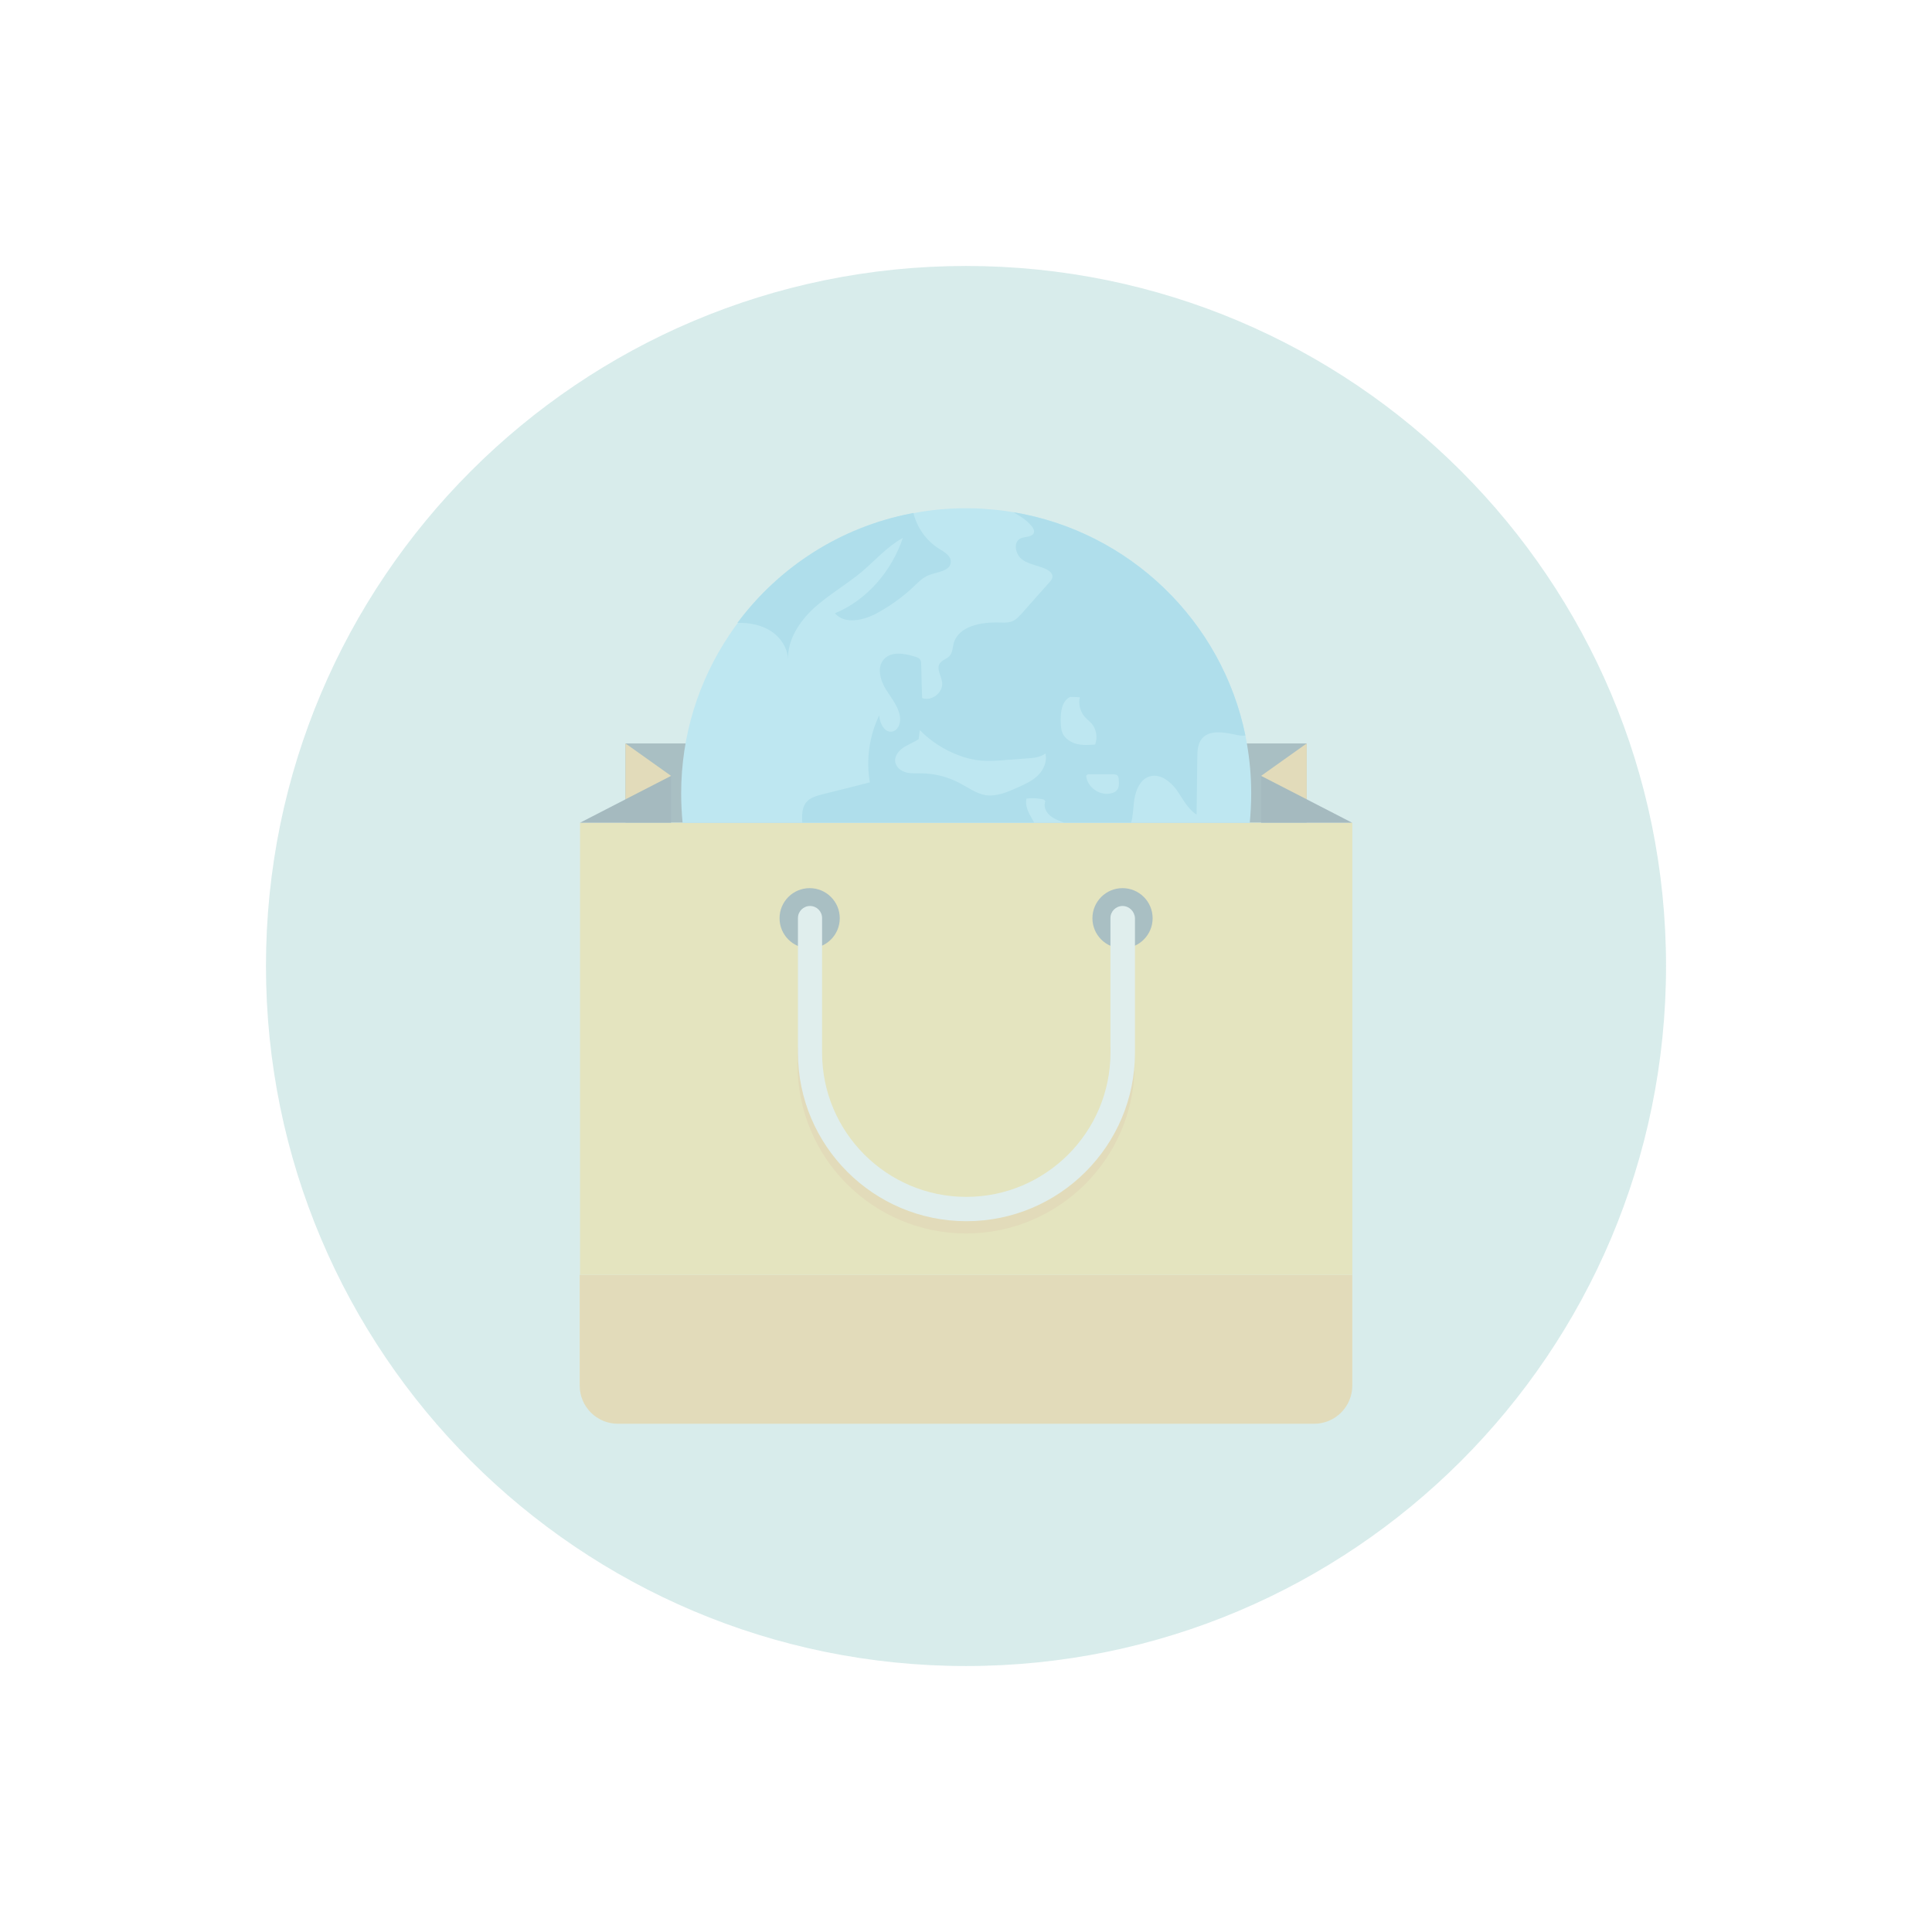
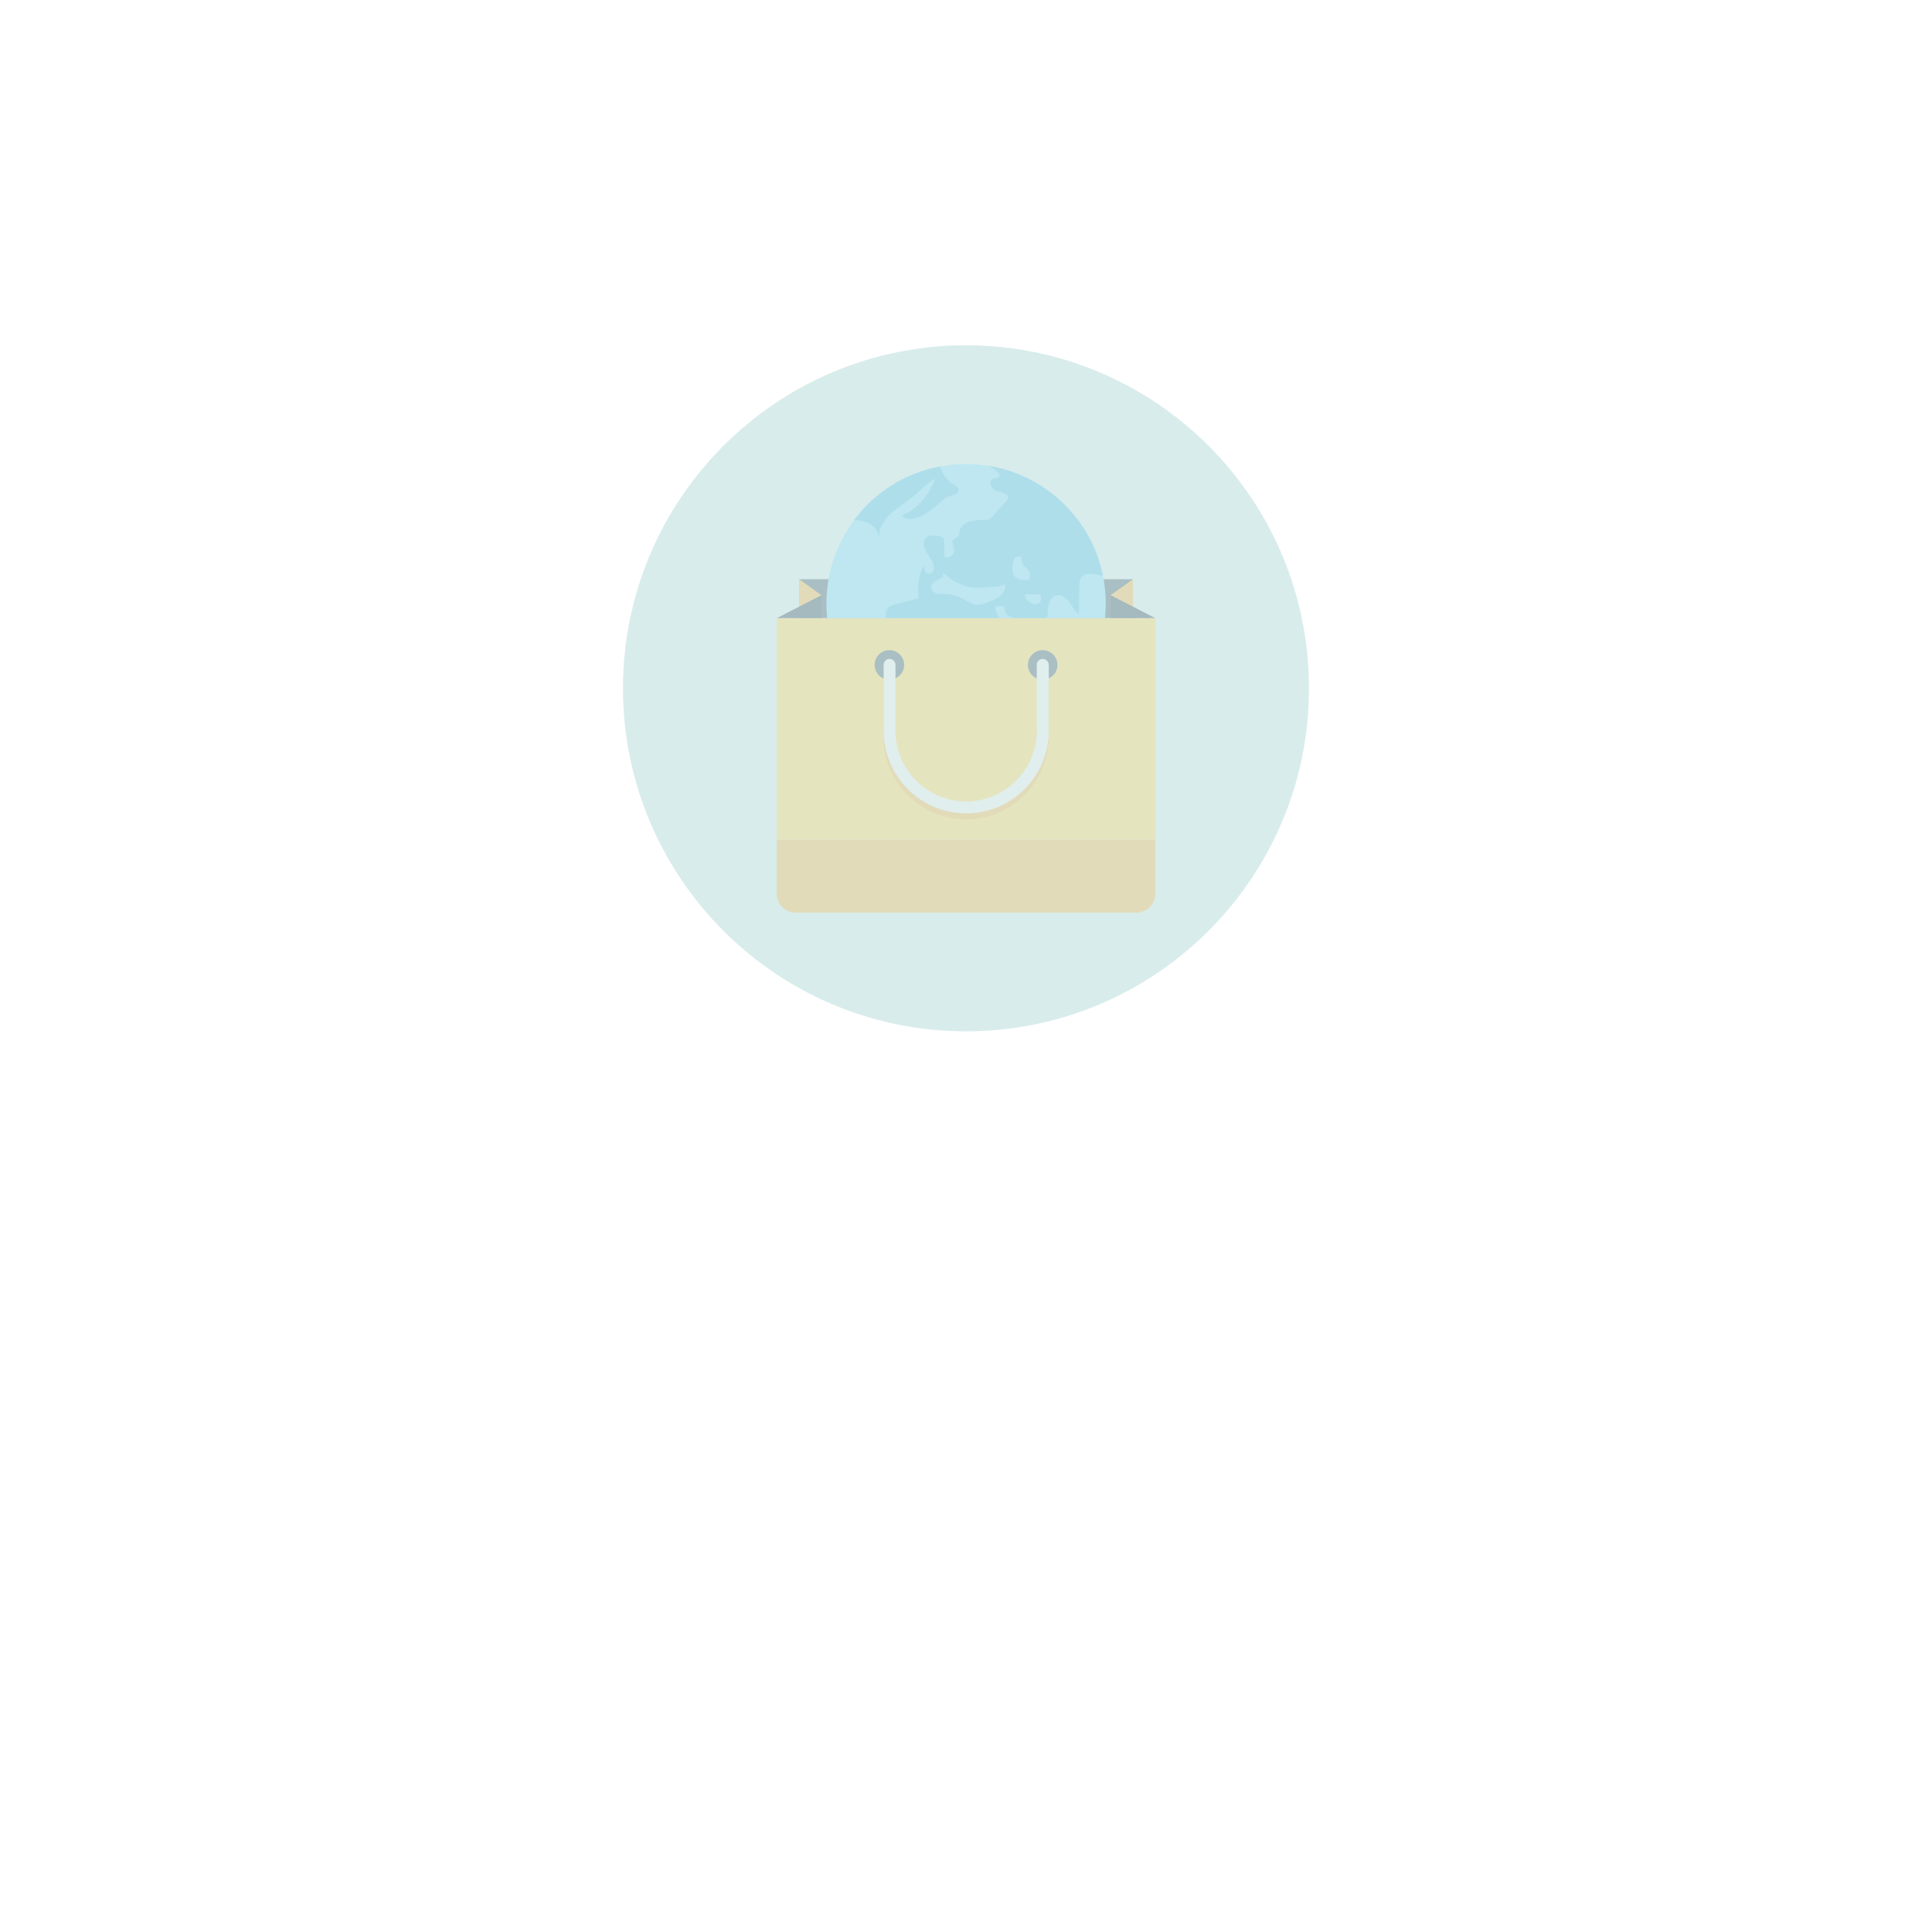
<svg xmlns="http://www.w3.org/2000/svg" height="800" width="800" version="1.1" id="Capa_1" viewBox="0 0 187.435 187.435" xml:space="preserve">
  <defs id="defs57">
	
	
	
</defs>
  <path style="fill:#4c8c87" d="M -118.04,52.315 V -55.201 l -29.911,-13.085 -135.38,109.86 60.867,19.998 h 95.167 c 5.112,-0.001 9.257,-4.145 9.257,-9.257 z" id="path288" />
  <g id="g334" transform="translate(-345.6152,-23.13172)">
    <g id="g310">
      <g id="g308">
        <g id="g298">
          <polygon style="fill:#eac873" points="89.161,57.577 75.566,144.972 147.425,144.972 157.524,57.577 " id="polygon290" />
          <polygon style="fill:#e5bc61" points="157.524,57.577 147.425,144.972 165.29,144.972 " id="polygon292" />
          <polygon style="fill:#d6ae54" points="157.524,57.577 147.425,144.972 156.357,134.485 " id="polygon294" />
          <polygon style="fill:#eac873" points="157.524,57.577 165.29,144.972 156.357,134.485 " id="polygon296" />
        </g>
        <g id="g302">
          <path style="fill:#876b66" d="m 134.985,60.543 -2.314,-0.298 c 0.033,-0.253 3.141,-25.287 -5.031,-34.577 -1.978,-2.248 -4.398,-3.34 -7.406,-3.34 -3.007,0 -5.428,1.092 -7.407,3.341 -8.176,9.298 -5.063,34.324 -5.03,34.576 l -2.313,0.298 c -0.139,-1.071 -3.272,-26.333 5.595,-36.413 2.412,-2.742 5.491,-4.132 9.155,-4.132 3.664,0 6.743,1.39 9.156,4.132 8.867,10.08 5.731,35.342 5.595,36.413 z" id="path300" />
        </g>
        <path style="fill:#876b66" d="m 106.859,58.548 c -1.839,0 -3.328,1.49 -3.328,3.327 0,1.836 1.489,3.326 3.328,3.326 1.834,0 3.324,-1.489 3.324,-3.326 0,-1.837 -1.49,-3.327 -3.324,-3.327 z m 0,4.905 c -0.873,0 -1.579,-0.707 -1.579,-1.579 0,-0.872 0.706,-1.579 1.579,-1.579 0.869,0 1.577,0.707 1.577,1.579 0,0.872 -0.708,1.579 -1.577,1.579 z" id="path304" />
        <path style="fill:#876b66" d="m 133.806,58.548 c -1.839,0 -3.328,1.49 -3.328,3.327 0,1.836 1.489,3.326 3.328,3.326 1.834,0 3.324,-1.489 3.324,-3.326 0,-1.837 -1.49,-3.327 -3.324,-3.327 z m 0,4.905 c -0.874,0 -1.58,-0.707 -1.58,-1.579 0,-0.872 0.706,-1.579 1.58,-1.579 0.868,0 1.576,0.707 1.576,1.579 0,0.872 -0.708,1.579 -1.576,1.579 z" id="path306" />
      </g>
    </g>
    <g id="g332">
      <g id="g330">
        <g id="g320">
          <polygon style="fill:#ef8067" points="35.74,80.041 22.144,167.437 94.003,167.437 104.102,80.041 " id="polygon312" />
          <polygon style="fill:#ef8067" points="104.102,80.041 94.003,167.437 111.868,167.437 " id="polygon314" />
          <polygon style="fill:#e54c3c" points="104.102,80.041 94.003,167.437 102.936,156.949 " id="polygon316" />
          <polygon style="fill:#ea6d59" points="104.102,80.041 111.868,167.437 102.936,156.949 " id="polygon318" />
        </g>
        <g id="g324">
          <path style="fill:#876b66" d="m 81.563,83.007 -2.312,-0.298 c 0.031,-0.252 3.14,-25.287 -5.033,-34.577 -1.977,-2.248 -4.398,-3.34 -7.406,-3.34 -3.005,0 -5.428,1.092 -7.407,3.341 -8.175,9.298 -5.064,34.324 -5.03,34.576 l -2.312,0.298 c -0.139,-1.071 -3.272,-26.333 5.594,-36.412 2.412,-2.742 5.491,-4.133 9.155,-4.133 3.665,0 6.744,1.391 9.156,4.133 8.868,10.08 5.731,35.342 5.595,36.412 z" id="path322" />
        </g>
        <path style="fill:#876b66" d="m 53.437,81.012 c -1.839,0 -3.326,1.49 -3.326,3.327 0,1.836 1.487,3.326 3.326,3.326 1.834,0 3.324,-1.489 3.324,-3.326 0,-1.837 -1.49,-3.327 -3.324,-3.327 z m 0,4.906 c -0.873,0 -1.579,-0.707 -1.579,-1.579 0,-0.872 0.706,-1.578 1.579,-1.578 0.869,0 1.577,0.706 1.577,1.578 0,0.872 -0.708,1.579 -1.577,1.579 z" id="path326" />
        <path style="fill:#876b66" d="m 80.385,81.012 c -1.84,0 -3.329,1.49 -3.329,3.327 0,1.836 1.489,3.326 3.329,3.326 1.833,0 3.324,-1.489 3.324,-3.326 0,-1.837 -1.491,-3.327 -3.324,-3.327 z m 0,4.906 c -0.875,0 -1.581,-0.707 -1.581,-1.579 0,-0.872 0.706,-1.578 1.581,-1.578 0.868,0 1.575,0.706 1.575,1.578 0,0.872 -0.707,1.579 -1.575,1.579 z" id="path328" />
      </g>
    </g>
  </g>
  <g style="fill:#ffd15c;fill-opacity:1" id="g432" transform="matrix(5.857344,0,0,5.857344,-304.1141,-119.0598)">
    <path d="M 25,8.9 C 24.9,8.4 24.5,8 24,8 H 21 V 7 C 21,4.2 18.8,2 16,2 13.2,2 11,4.2 11,7 V 8 H 8 C 7.5,8 7.1,8.4 7,8.9 l -2,20 c 0,0.3 0.1,0.6 0.3,0.8 C 5.5,29.9 5.7,30 6,30 h 20 c 0.3,0 0.6,-0.1 0.7,-0.3 0.1,-0.2 0.3,-0.5 0.3,-0.8 z M 13,7 c 0,-1.7 1.3,-3 3,-3 1.7,0 3,1.3 3,3 v 1 h -6 z" id="path424" style="fill:#ffd15c;fill-opacity:1" />
  </g>
-   <rect style="opacity:0.311;fill:#80c1be;fill-opacity:1;stroke:none;stroke-width:0.821" id="rect540" width="135.829" height="135.829" x="25.803" y="25.803" ry="67.915" />
-   <g id="g538" transform="matrix(0.1748447,0,0,0.1748447,49.30695,49.30695)" style="opacity:0.311">
+   <rect style="opacity:0.311;fill:#80c1be;fill-opacity:1;stroke:none;stroke-width:0.402" id="rect540" width="66.554" height="66.554" x="60.44" y="33.5" ry="33.277" />
+   <g id="g538" transform="matrix(0.08567106,0,0,0.08567106,71.95705,45.01677)" style="opacity:0.311">
    <path style="fill:#f8b64c" d="m 39.65,425.4 v 61.4 c 0,11.7 9.5,21.2 21.2,21.2 h 386.3 c 11.7,0 21.2,-9.5 21.2,-21.2 v -61.4 z" id="path485" />
    <rect x="39.85" y="174.5" style="fill:#ffd15c" width="428.5" height="250.9" id="rect487" />
    <rect x="65.05" y="130.5" style="fill:#40596b" width="378" height="43.9" id="rect489" />
-     <polygon style="fill:#334a5e" points="39.85,174.5 90.35,148.5 90.35,174.5 " id="polygon491" />
-     <polygon style="fill:#f8b64c" points="90.35,148.5 65.05,130.5 65.05,161.5 " id="polygon493" />
-     <polygon style="fill:#334a5e" points="468.25,174.5 417.75,148.5 417.75,174.5 " id="polygon495" />
-     <polygon style="fill:#f8b64c" points="417.75,148.5 443.05,130.5 443.05,161.5 " id="polygon497" />
+     <polygon style="fill:#334a5e" points="90.35,174.5 39.85,174.5 90.35,148.5 " id="polygon491" />
+     <polygon style="fill:#f8b64c" points="65.05,161.5 90.35,148.5 65.05,130.5 " id="polygon493" />
+     <polygon style="fill:#334a5e" points="417.75,174.5 468.25,174.5 417.75,148.5 " id="polygon495" />
+     <polygon style="fill:#f8b64c" points="443.05,161.5 417.75,148.5 443.05,130.5 " id="polygon497" />
    <g id="g503">
      <circle style="fill:#40596b" cx="167.25" cy="227.5" r="16.7" id="circle499" />
      <circle style="fill:#40596b" cx="340.85" cy="227.5" r="16.7" id="circle501" />
    </g>
    <path style="fill:#f8b64c" d="m 334.05,299.2 v 9.7 c 0,44.1 -35.9,80 -80,80 -44.1,0 -80,-35.9 -80,-80 v -9.7 h -13.5 v 9.7 c 0,51.6 41.9,93.5 93.5,93.5 51.6,0 93.5,-41.9 93.5,-93.5 v -9.7 z" id="path505" />
    <path style="fill:#f2f2f2" d="m 340.85,220.7 c -3.7,0 -6.7,3 -6.7,6.7 v 74.7 c 0,44.1 -35.9,80 -80,80 -44.1,0 -80,-35.9 -80,-80 v -74.7 c 0,-3.7 -3,-6.7 -6.7,-6.7 -3.7,0 -6.7,3 -6.7,6.7 v 74.7 c 0,51.6 41.9,93.5 93.5,93.5 51.6,0 93.5,-41.9 93.5,-93.5 v -74.7 c -0.2,-3.7 -3.2,-6.7 -6.9,-6.7 z" id="path507" />
    <path style="fill:#84dbff" d="m 409.95,131.1 c -0.3,-1.6 -0.6,-3.2 -0.9,-4.8 -13,-63.7 -64.3,-113.4 -128.8,-124.1 -4.7,-0.8 -9.5,-1.4 -14.3,-1.7 -3.9,-0.4 -7.9,-0.5 -11.9,-0.5 -9.9,0 -19.6,0.9 -29,2.7 -0.5,0.1 -0.9,0.2 -1.4,0.3 -39.3,7.7 -73.4,29.8 -96.3,60.7 -1.8,2.3 -3.4,4.7 -5,7.1 -16.7,25.1 -26.4,55.1 -26.4,87.5 0,5.5 0.3,10.9 0.8,16.3 h 314.7 c 0.5,-5.4 0.8,-10.8 0.8,-16.3 0,-9.4 -0.8,-18.4 -2.3,-27.2 z" id="path509" />
    <g id="g515">
      <path style="fill:#54c0eb" d="m 245.55,29.9 c -0.2,5 -7.4,5.4 -12.1,7.2 -3.4,1.3 -6,4 -8.6,6.5 -6,5.7 -12.8,10.5 -20,14.5 -7.5,4.1 -18,6.6 -23.6,0.2 17.9,-7.4 31.5,-23.5 37.7,-41.8 -8.6,4.7 -15.2,12.3 -22.7,18.7 -8.5,7.1 -18.3,12.7 -26.5,20.1 -8.2,7.5 -14.9,17.8 -14.5,28.8 -0.1,-6.3 -4,-12.3 -9.3,-15.8 -5.3,-3.5 -11.9,-4.8 -18.2,-4.7 -0.2,0 -0.4,0 -0.6,0 23,-30.9 57,-53.1 96.3,-60.7 0.5,-0.1 0.9,-0.2 1.4,-0.3 1.9,8.1 7.1,15.4 14.1,19.8 3.1,1.9 6.8,4 6.6,7.5 z" id="path511" />
      <path style="fill:#54c0eb" d="m 291.85,174.5 c -0.3,-0.6 -0.7,-1.2 -1,-1.8 -2.1,-3.6 -4.2,-7.5 -3.3,-11.6 3.1,-0.4 6.5,-0.2 9.6,0.5 l 0.9,1 c -1.1,2.5 0.1,5.6 2,7.4 1.9,1.9 4.6,3 7.1,4 0.3,0.1 0.7,0.3 1.1,0.4 h 37.4 c 1,-3.5 1.1,-7.3 1.5,-10.9 0.6,-6 3,-13 8.8,-14.7 5.7,-1.7 11.4,2.7 14.9,7.5 3.4,4.8 6.1,10.5 11.1,13.7 0.1,-10.5 0.3,-21 0.4,-31.5 0,-3.8 0.2,-7.8 2.6,-10.7 4.1,-4.8 11.6,-3.6 17.9,-2.3 2,0.5 4.2,0.9 6.2,0.6 -13,-63.5 -64.3,-113.2 -128.8,-123.9 3.9,2.2 7.7,4.6 10.3,7.9 0.7,0.9 1.4,2.1 1.2,3.2 -0.6,2.8 -4.8,2.3 -7.4,3.4 -4.4,2 -3,9.1 1,11.9 4,2.8 9.2,3.2 13.5,5.4 1.7,0.9 3.4,2.4 3.1,4.3 -0.1,1 -0.8,1.8 -1.5,2.6 -5.2,5.8 -10.4,11.7 -15.6,17.6 -1.4,1.4 -2.7,3 -4.5,3.9 -2.3,1.2 -5.1,1.1 -7.8,1 -10.1,-0.3 -22.7,1.9 -25.4,11.6 -0.6,2.4 -0.6,5.2 -2.3,7 -1.5,1.7 -4.2,2.2 -5.4,4.1 -2,3 0.8,6.8 1.3,10.4 0.8,5.7 -5.9,10.9 -11.1,8.8 -0.2,-6.1 -0.4,-12.3 -0.5,-18.4 0,-1 -0.1,-2.1 -0.6,-2.9 -0.6,-1 -1.9,-1.4 -3,-1.7 -5.8,-1.8 -13.1,-3 -17.1,1.5 -4.1,4.5 -2,11.7 1.2,16.9 3.2,5.1 7.6,10.2 7.8,16.2 0.1,3 -1.4,6.4 -4.3,7 -4.3,0.9 -7.1,-4.6 -7.3,-9 -5.5,11.4 -7.4,24.6 -5.2,37.2 -8.9,2.3 -17.7,4.5 -26.6,6.7 -3.2,0.9 -6.7,1.8 -8.8,4.5 -2,2.5 -2.2,6 -2.2,9.1 0,0.7 0.1,1.4 0.1,2 h 128.7 z m 46.1,-26.3 c 0.6,0.6 0.8,1.5 0.8,2.4 0.2,2.2 0.3,4.7 -1.4,6.2 -0.6,0.6 -1.4,1 -2.2,1.2 -6.3,2.1 -13.9,-2.9 -14.5,-9.6 l 1,-0.8 c 4.6,0 9.3,0 13.9,0 0.8,0 1.7,0.1 2.4,0.6 z m -26.6,-43.3 0.6,-0.2 c 1.8,0 3.5,0.1 5.2,0.2 -0.9,3.7 0.2,7.9 2.7,10.8 1.1,1.3 2.5,2.3 3.7,3.6 2.8,3.1 3.6,7.9 2.1,11.8 -3.4,0.3 -6.8,0.5 -10.2,-0.3 -3.3,-0.9 -6.5,-2.9 -7.9,-6 -0.8,-2 -0.9,-4 -1,-6.2 -0.1,-5.1 0.4,-11.1 4.8,-13.7 z m -92.4,28.1 c 2.8,-1.9 6,-3 8.8,-4.9 l 0.6,-5 c 6.1,6.2 13.5,11 21.6,14 3.9,1.5 7.9,2.5 12.1,2.9 4.3,0.4 8.7,0.1 13,-0.2 1.4,-0.2 2.8,-0.3 4.2,-0.3 2.9,-0.2 5.8,-0.5 8.8,-0.7 3.5,-0.2 7.2,-0.6 10,-2.7 1.1,4.3 -0.9,8.9 -4,12 -3.1,3.1 -7.2,5 -11.3,6.8 -5.7,2.6 -11.8,5.2 -17.9,4.3 -5.2,-0.9 -9.6,-4.2 -14.2,-6.6 -6.7,-3.6 -14.3,-5.5 -21.8,-5.5 -2.7,-0.1 -5.4,0.2 -8,-0.5 -2.6,-0.7 -5.1,-2.4 -5.9,-5 -1.1,-3.3 1.2,-6.6 4,-8.6 z" id="path513" />
    </g>
  </g>
</svg>
